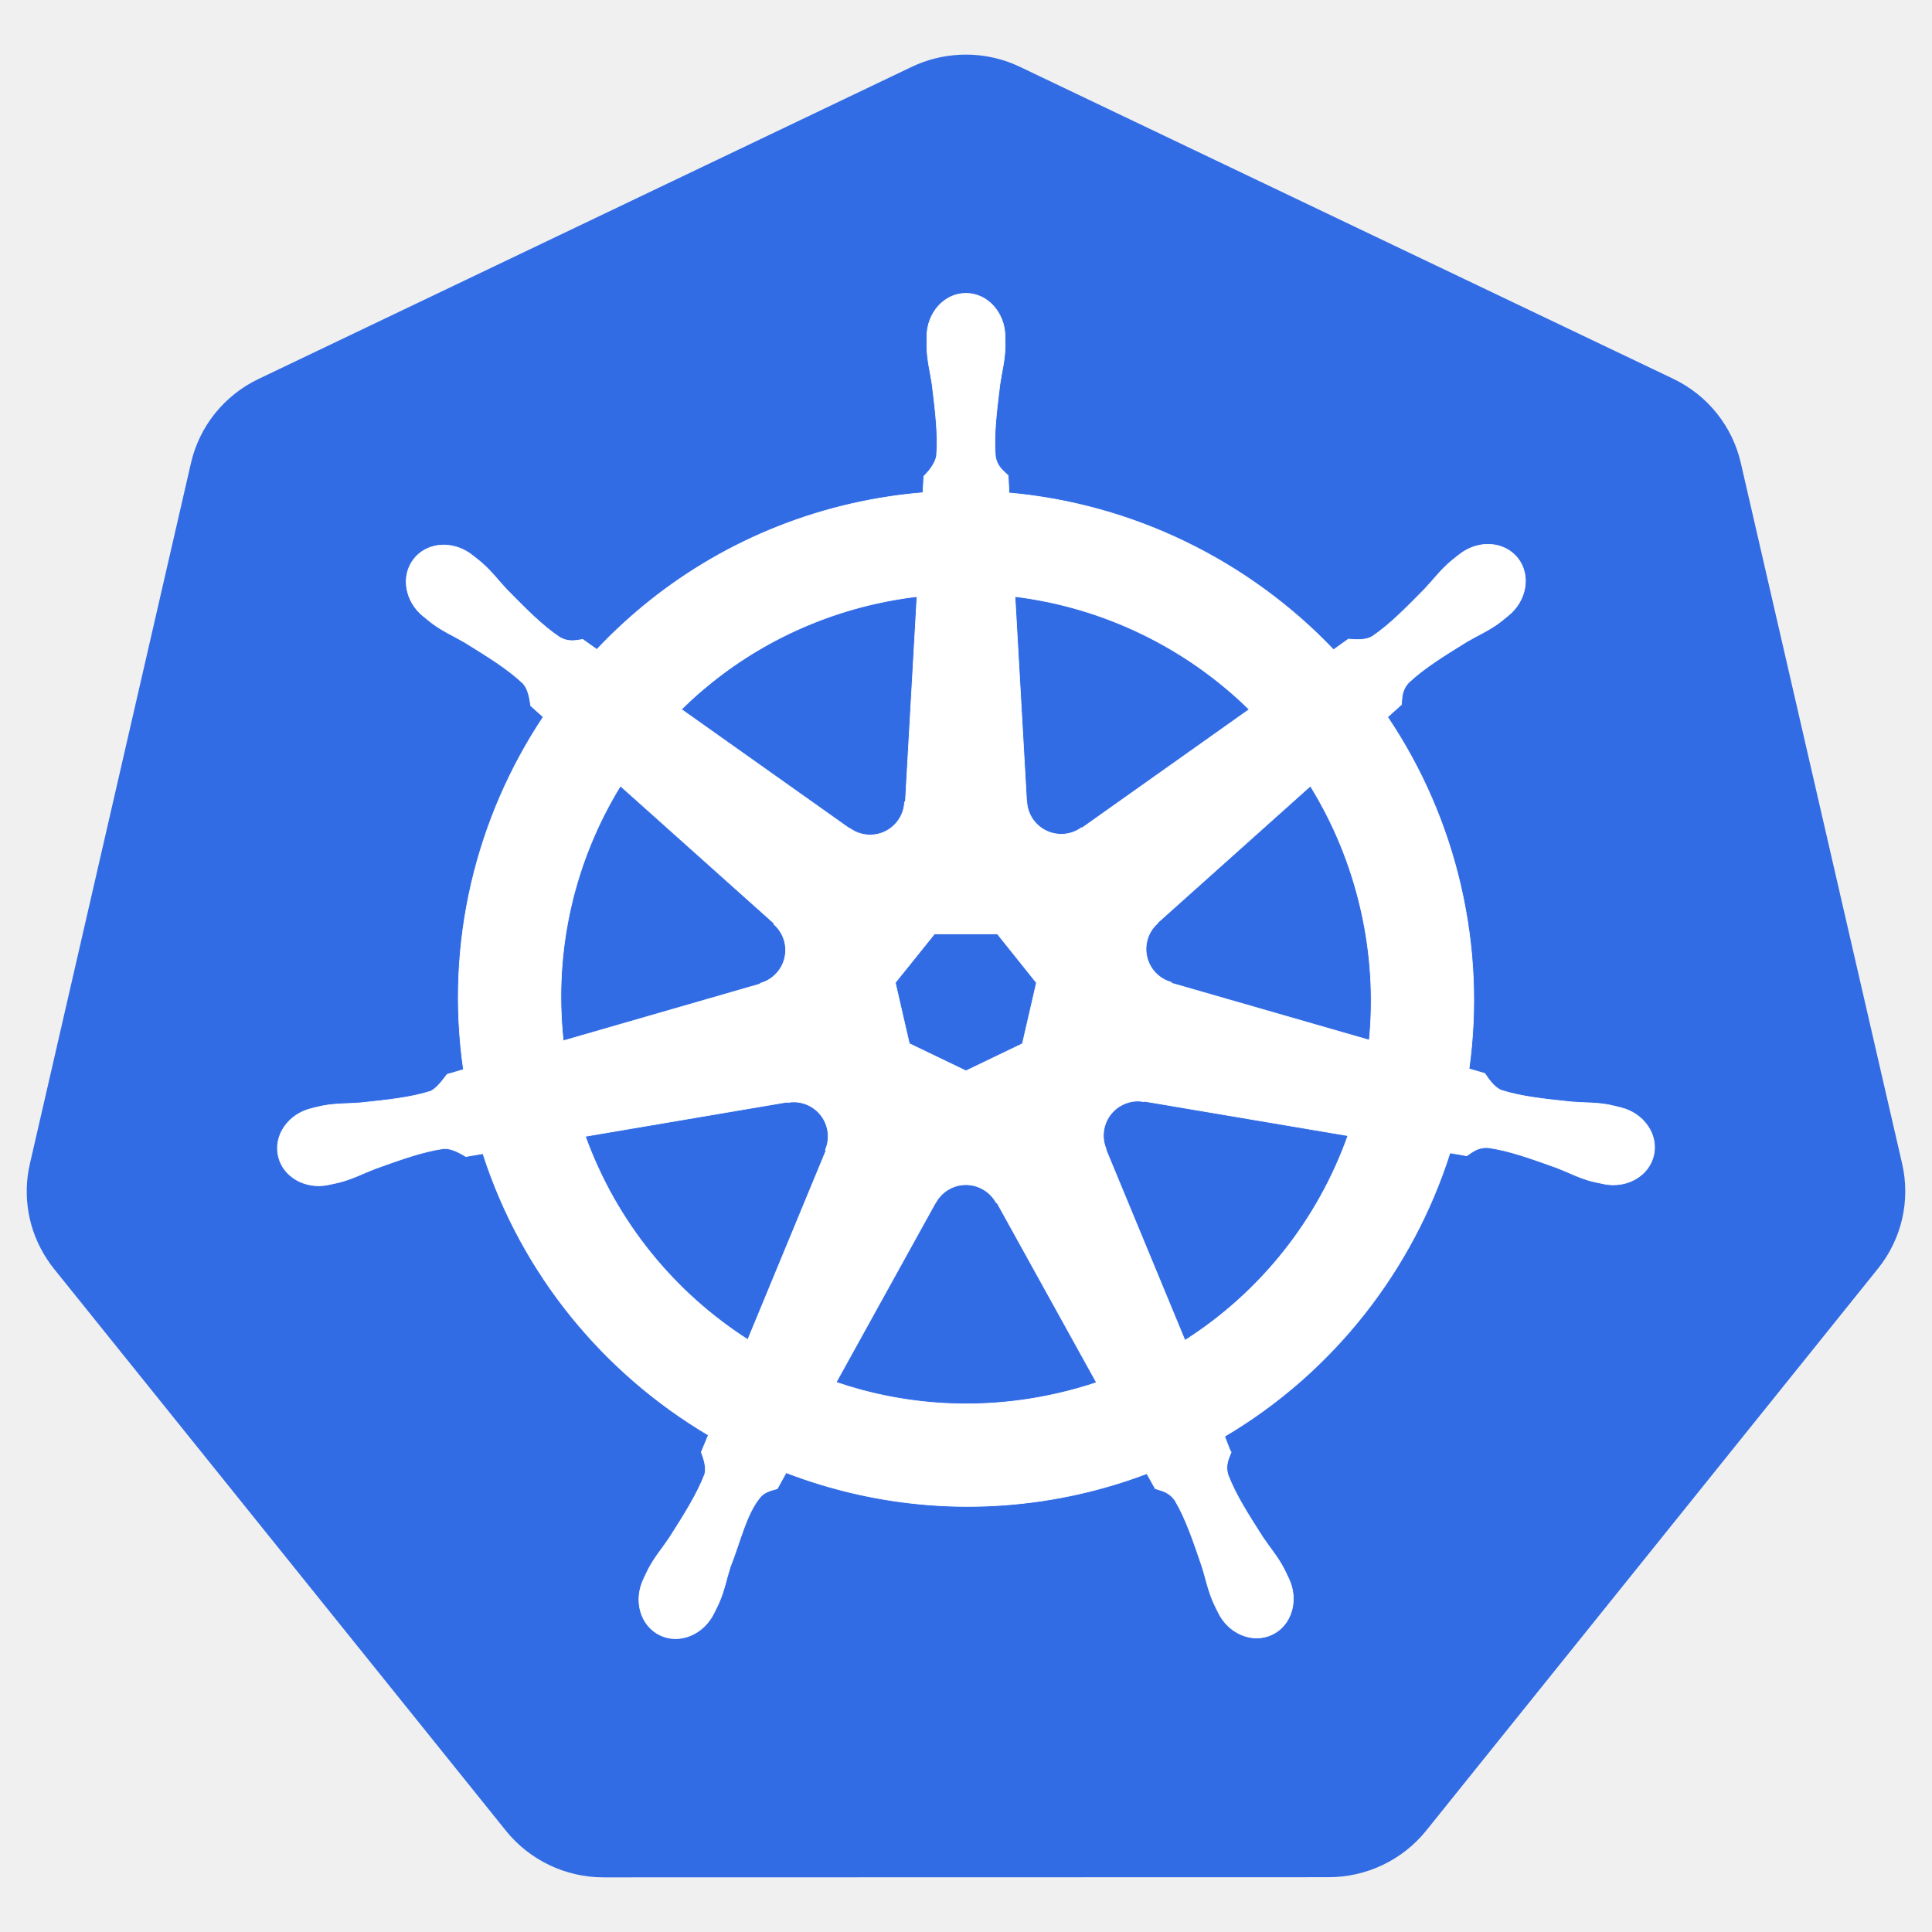
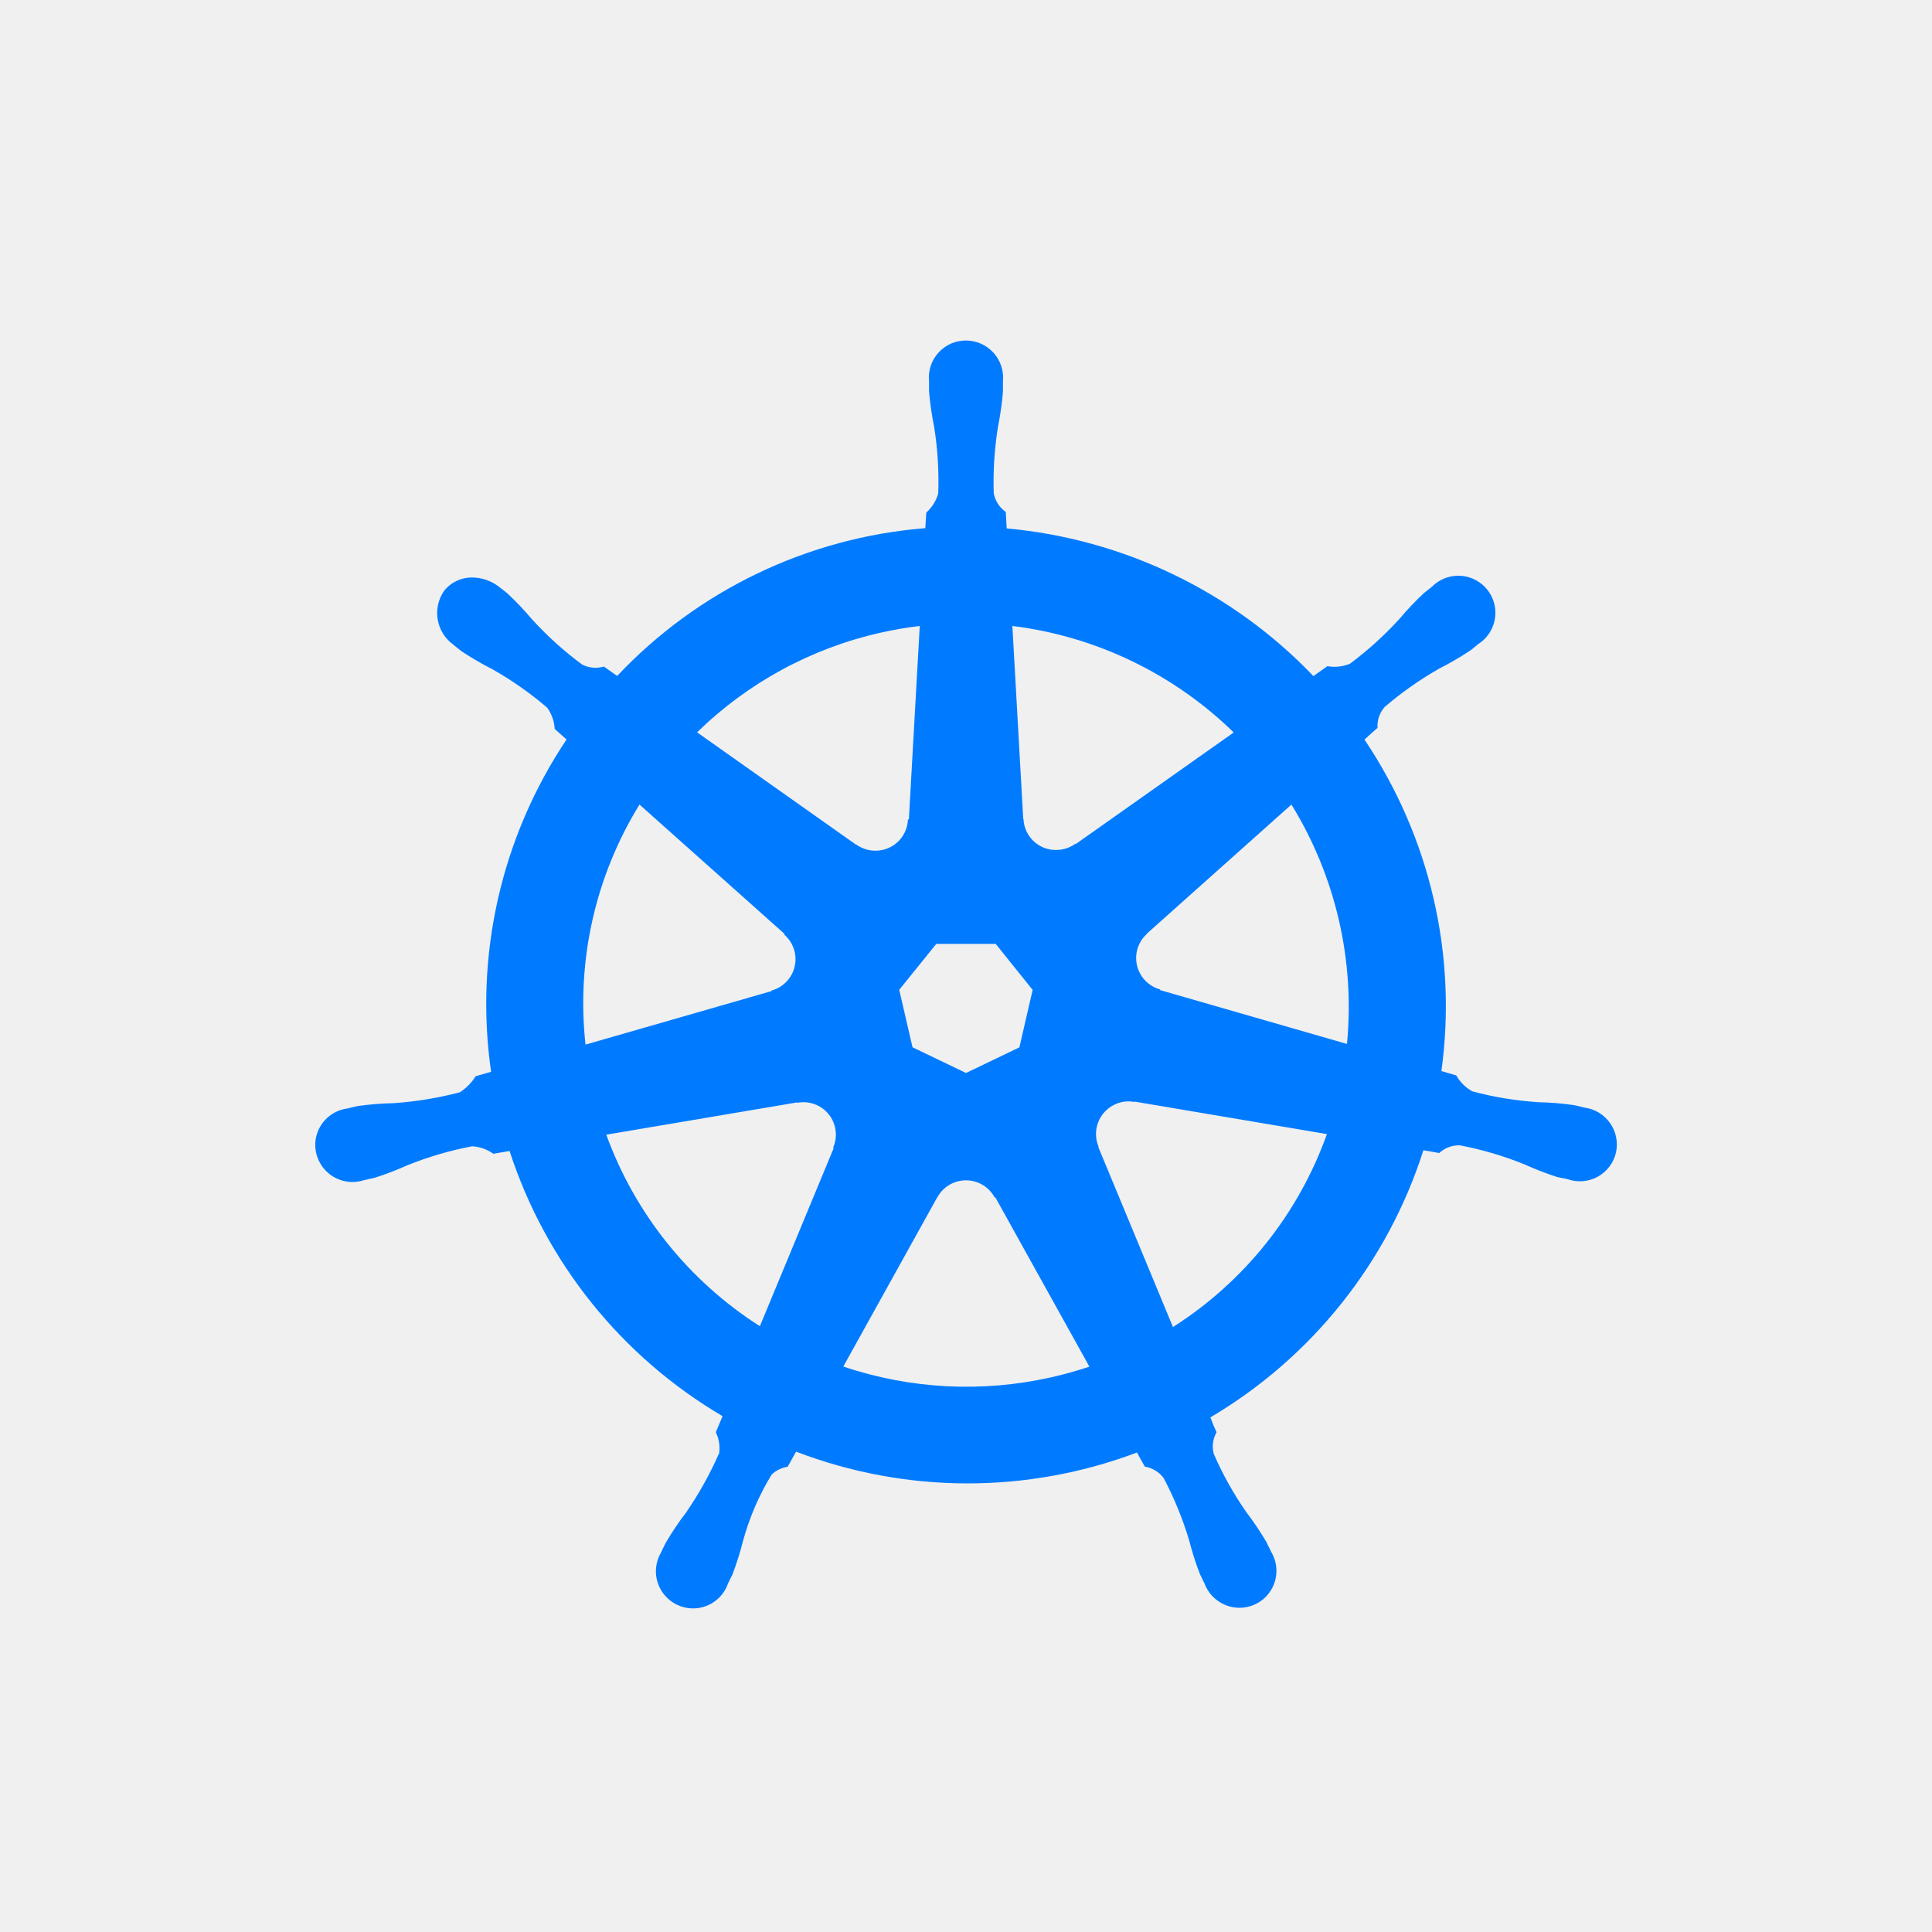
- <svg xmlns="http://www.w3.org/2000/svg" width="800px" height="800px" viewBox="0 -10.44 722.846 722.846">
-   <path d="M358.986 10.06a46.725 46.342 0 00-17.906 4.531L96.736 131.341a46.725 46.342 0 00-25.28 31.438l-60.282 262.25a46.725 46.342 0 006.344 35.531 46.725 46.342 0 002.656 3.688l169.125 210.28a46.725 46.342 0 0036.531 17.438l271.219-.062a46.725 46.342 0 0036.531-17.406l169.063-210.313a46.725 46.342 0 009.03-39.219L651.3 162.716a46.725 46.342 0 00-25.281-31.437L381.643 14.59a46.725 46.342 0 00-22.657-4.53z" fill="#326ce5" />
-   <path d="M361.408 99.307c-8.077.001-14.626 7.276-14.625 16.25 0 .138.028.27.03.406-.011 1.22-.07 2.689-.03 3.75.192 5.176 1.32 9.138 2 13.907 1.23 10.206 2.26 18.667 1.625 26.531-.62 2.965-2.803 5.677-4.75 7.562l-.344 6.188a190.337 190.337 0 00-26.438 4.062c-37.974 8.623-70.67 28.184-95.562 54.594a245.167 245.167 0 01-5.281-3.75c-2.612.353-5.25 1.159-8.688-.844-6.545-4.405-12.506-10.486-19.719-17.812-3.305-3.504-5.698-6.841-9.625-10.219-.891-.767-2.252-1.804-3.25-2.594-3.07-2.447-6.69-3.724-10.187-3.843-4.496-.154-8.824 1.604-11.656 5.156-5.036 6.315-3.424 15.968 3.593 21.562.071.057.147.101.219.157.964.781 2.145 1.783 3.031 2.437 4.167 3.077 7.973 4.652 12.125 7.094 8.747 5.402 15.999 9.88 21.75 15.281 2.246 2.394 2.639 6.613 2.938 8.438l4.687 4.187c-25.093 37.764-36.707 84.41-29.843 131.938l-6.125 1.781c-1.615 2.085-3.896 5.365-6.282 6.344-7.525 2.37-15.994 3.24-26.218 4.312-4.8.4-8.943.161-14.032 1.125-1.12.212-2.68.619-3.906.906l-.125.032c-.067.015-.155.048-.219.062-8.62 2.083-14.157 10.006-12.375 17.813 1.783 7.808 10.203 12.556 18.875 10.687.063-.014.154-.017.219-.031.098-.022.184-.07.281-.094 1.21-.265 2.724-.56 3.782-.843 5.003-1.34 8.626-3.308 13.125-5.032 9.676-3.47 17.691-6.37 25.5-7.5 3.26-.255 6.697 2.012 8.406 2.969l6.375-1.094c14.67 45.483 45.414 82.245 84.344 105.313l-2.657 6.375c.958 2.475 2.014 5.824 1.3 8.27-2.838 7.36-7.7 15.13-13.237 23.792-2.681 4.002-5.425 7.108-7.844 11.688-.579 1.096-1.316 2.78-1.875 3.937-3.759 8.043-1.002 17.305 6.219 20.782 7.266 3.497 16.284-.192 20.187-8.25.006-.012.026-.02.031-.032.004-.009-.004-.022 0-.03.556-1.143 1.344-2.645 1.813-3.72 2.072-4.747 2.762-8.815 4.219-13.406 3.87-9.72 5.995-19.919 11.322-26.274 1.459-1.74 3.837-2.41 6.303-3.07l3.312-6c33.938 13.027 71.927 16.523 109.875 7.907a189.77 189.77 0 0025.094-7.563c.93 1.651 2.661 4.826 3.125 5.625 2.506.815 5.24 1.236 7.469 4.531 3.985 6.81 6.71 14.865 10.031 24.594 1.457 4.591 2.178 8.66 4.25 13.406.472 1.082 1.256 2.605 1.812 3.75 3.895 8.085 12.943 11.787 20.22 8.282 7.219-3.478 9.979-12.74 6.218-20.782-.559-1.158-1.327-2.841-1.906-3.937-2.42-4.58-5.163-7.655-7.844-11.656-5.537-8.662-10.13-15.858-12.969-23.22-1.187-3.796.2-6.157 1.125-8.624-.554-.635-1.739-4.22-2.437-5.906 40.457-23.889 70.298-62.022 84.312-106.063 1.893.298 5.182.88 6.25 1.094 2.2-1.45 4.222-3.344 8.188-3.031 7.808 1.129 15.823 4.03 25.5 7.5 4.498 1.723 8.121 3.723 13.125 5.062 1.057.283 2.572.547 3.781.813.097.023.183.071.281.093.066.015.156.017.219.032 8.672 1.866 17.094-2.88 18.875-10.688 1.78-7.807-3.754-15.732-12.375-17.812-1.254-.286-3.032-.77-4.25-1-5.09-.964-9.231-.727-14.031-1.125-10.225-1.072-18.694-1.943-26.219-4.313-3.068-1.19-5.251-4.841-6.313-6.344l-5.906-1.718c3.062-22.155 2.237-45.212-3.062-68.282-5.349-23.284-14.8-44.58-27.407-63.343 1.515-1.378 4.377-3.911 5.188-4.657.237-2.624.033-5.375 2.75-8.281 5.751-5.4 13.003-9.879 21.75-15.281 4.152-2.443 7.99-4.017 12.156-7.094.942-.696 2.23-1.798 3.219-2.594 7.015-5.596 8.63-15.248 3.594-21.562-5.037-6.314-14.797-6.91-21.813-1.313-.998.791-2.353 1.823-3.25 2.594-3.926 3.378-6.351 6.714-9.656 10.219-7.213 7.326-13.174 13.438-19.719 17.844-2.836 1.65-6.99 1.08-8.875.968l-5.562 3.969c-31.72-33.26-74.905-54.525-121.406-58.656-.13-1.949-.3-5.471-.344-6.532-1.904-1.821-4.204-3.376-4.781-7.312-.637-7.864.426-16.325 1.656-26.531.679-4.769 1.807-8.73 2-13.907.044-1.176-.027-2.884-.031-4.156-.001-8.974-6.548-16.25-14.625-16.25zm-18.313 113.438l-4.344 76.718-.312.157c-.292 6.863-5.94 12.343-12.875 12.343-2.841 0-5.463-.912-7.594-2.468l-.125.062-62.906-44.594c19.333-19.01 44.063-33.06 72.562-39.53a154.125 154.125 0 0115.594-2.688zm36.656 0c33.274 4.092 64.045 19.159 87.625 42.25l-62.5 44.312-.218-.093c-5.548 4.051-13.364 3.046-17.688-2.375a12.807 12.807 0 01-2.812-7.47l-.063-.03zM232.126 283.62l57.438 51.375-.063.312c5.185 4.507 5.95 12.328 1.625 17.75a12.892 12.892 0 01-6.687 4.406l-.063.25-73.625 21.25c-3.747-34.265 4.329-67.573 21.375-95.343zm258.157.03c8.534 13.833 14.996 29.283 18.843 46.032 3.801 16.548 4.755 33.067 3.188 49.031l-74-21.312-.063-.313c-6.626-1.81-10.699-8.551-9.156-15.312a12.786 12.786 0 014.094-6.844l-.031-.156 57.125-51.125zm-140.657 55.313h23.532l14.625 18.282-5.25 22.812-21.125 10.156-21.188-10.187-5.25-22.813zm75.438 62.563c1-.05 1.995.04 2.969.219l.125-.157 76.156 12.875c-11.146 31.314-32.473 58.44-60.969 76.594l-29.562-71.406.093-.125c-2.715-6.31.002-13.71 6.25-16.719 1.6-.77 3.271-1.197 4.938-1.281zm-127.906.312c5.811.082 11.024 4.116 12.375 10.032.632 2.77.324 5.513-.72 7.937l.22.281-29.25 70.688c-27.348-17.549-49.13-43.824-60.782-76.063l75.5-12.812.125.156c.845-.155 1.701-.23 2.532-.219zm63.78 30.97a12.764 12.764 0 016.032 1.28c2.56 1.233 4.537 3.174 5.781 5.5h.282l37.218 67.25a154.256 154.256 0 01-14.875 4.157c-28.464 6.463-56.838 4.504-82.53-4.25l37.124-67.125h.063a12.91 12.91 0 0110.906-6.813z" style="text-indent:0;text-align:start;line-height:normal;text-transform:none;block-progression:tb;marker:none;-inkscape-font-specification:Sans" font-weight="400" color="#000000" fill="#ffffff" stroke="#ffffff" stroke-width=".25" overflow="visible" font-family="Sans" />
+ <svg xmlns="http://www.w3.org/2000/svg" width="800px" height="800px" viewBox="0 0 16 16" fill="none">
+   <g id="SVGRepo_bgCarrier" stroke-width="0" />
+   <g id="SVGRepo_tracerCarrier" stroke-linecap="round" stroke-linejoin="round" />
+   <g id="SVGRepo_iconCarrier">
+     <path fill="#007bff326DE6" d="M4.5 14.569c.214.278.539.431.874.431h5.251c.335 0 .66-.165.875-.434l3.258-4.178c.214-.278.288-.633.214-.978l-1.165-5.207a1.128 1.128 0 00-.606-.777l-4.714-2.31A1.062 1.062 0 008.002 1c-.168 0-.335.038-.485.115l-4.715 2.32a1.129 1.129 0 00-.605.777L1.032 9.42c-.084.345 0 .7.214.978L4.5 14.568z" />
+     <path fill="#007bff" fill-rule="evenodd" d="M12.741 9.128c.098.002.196.01.293.024l.058.013.031.008a.308.308 0 01.26.371.306.306 0 01-.396.223h-.004l-.003-.001-.003-.002a1.58 1.58 0 00-.03-.006l-.05-.01a2.55 2.55 0 01-.274-.106 2.867 2.867 0 00-.533-.157.242.242 0 00-.171.064 4.656 4.656 0 00-.131-.023 3.971 3.971 0 01-1.764 2.212c.015.042.032.083.051.123a.239.239 0 00-.023.18c.074.17.165.332.271.484.06.078.114.16.164.244l.028.057.012.025a.306.306 0 01-.381.44.308.308 0 01-.172-.18l-.01-.02a1.57 1.57 0 01-.028-.058 2.546 2.546 0 01-.089-.28 2.837 2.837 0 00-.21-.512.242.242 0 00-.156-.095l-.03-.053-.035-.064a3.97 3.97 0 01-2.823-.007l-.07.125a.25.25 0 00-.132.064 2.13 2.13 0 00-.237.548 2.518 2.518 0 01-.088.28 1.196 1.196 0 01-.025.05l-.013.027v.001a.306.306 0 01-.421.173.308.308 0 01-.173-.314.306.306 0 01.041-.12l.014-.03.026-.052c.05-.085.104-.166.164-.244.108-.156.2-.322.277-.496a.302.302 0 00-.028-.173l.056-.133A3.972 3.972 0 014.22 9.532l-.134.023a.34.34 0 00-.176-.062 2.871 2.871 0 00-.533.156c-.09.04-.181.075-.274.105a1.017 1.017 0 01-.05.011l-.03.007H3.02l-.002.002h-.005a.308.308 0 01-.397-.349.306.306 0 01.261-.245l.005-.001h.002l.006-.002c.024-.006.054-.014.076-.018.097-.013.195-.021.293-.023.186-.013.37-.043.549-.09a.422.422 0 00.131-.133l.128-.037a3.938 3.938 0 01.625-2.752l-.098-.087a.338.338 0 00-.062-.176 2.854 2.854 0 00-.455-.319 2.557 2.557 0 01-.254-.148l-.048-.038-.015-.013-.004-.003a.323.323 0 01-.076-.45.295.295 0 01.244-.107.365.365 0 01.213.08l.022.017c.016.013.034.026.046.037.072.067.139.139.202.213.125.137.263.262.412.372.056.03.121.036.182.018l.11.078a3.938 3.938 0 012.552-1.224l.008-.129a.332.332 0 00.099-.158 2.844 2.844 0 00-.034-.553 2.56 2.56 0 01-.042-.29v-.082-.005A.306.306 0 018 2.82a.308.308 0 01.306.337v.087a2.529 2.529 0 01-.041.29 2.85 2.85 0 00-.035.553.242.242 0 00.1.153v.007l.007.129c.967.088 1.87.522 2.54 1.223l.116-.082a.34.34 0 00.186-.02c.149-.11.287-.236.412-.373.063-.075.13-.146.202-.213l.051-.04.017-.014a.307.307 0 11.381.477l-.024.02c-.015.012-.03.025-.043.034a2.537 2.537 0 01-.254.148 2.87 2.87 0 00-.455.32.241.241 0 00-.058.172l-.05.044-.058.053c.542.806.77 1.783.637 2.745l.123.036c.031.055.077.101.133.132.179.048.363.078.548.09zM7.291 5.24c.107-.024.216-.043.326-.056l-.09 1.6-.008.004a.268.268 0 01-.293.256.27.27 0 01-.135-.05l-.002.001-1.316-.93c.419-.41.945-.696 1.518-.825zm1.618 1.75l1.308-.924a3.182 3.182 0 00-1.833-.882l.09 1.598h.002a.268.268 0 00.294.256.27.27 0 00.135-.05l.004.002zm2.248 1.656L9.609 8.2l-.002-.006a.27.27 0 01-.185-.343.27.27 0 01.08-.12L9.5 7.73l1.195-1.067c.366.594.527 1.29.46 1.983zM9.096 9.5l.618 1.49a3.148 3.148 0 001.275-1.598l-1.593-.269-.002.003a.26.26 0 00-.166.023.27.27 0 00-.13.348l-.002.003zm-.385 1.905c-.573.13-1.17.1-1.727-.088l.777-1.4h.001a.27.27 0 01.475-.001h.006l.779 1.402a3.286 3.286 0 01-.311.087zm-2.418-.422l.611-1.474-.004-.006a.268.268 0 00-.297-.37L6.6 9.13l-1.579.267a3.16 3.16 0 001.272 1.586zm-.997-4.32l1.201 1.071-.001.007a.269.269 0 01-.106.462l-.001.005-1.54.443a3.134 3.134 0 01.447-1.988zm2.95 1.154h-.492l-.307.38.11.476.443.213.442-.212.11-.476-.306-.381z" clip-rule="evenodd" />
+   </g>
</svg>
